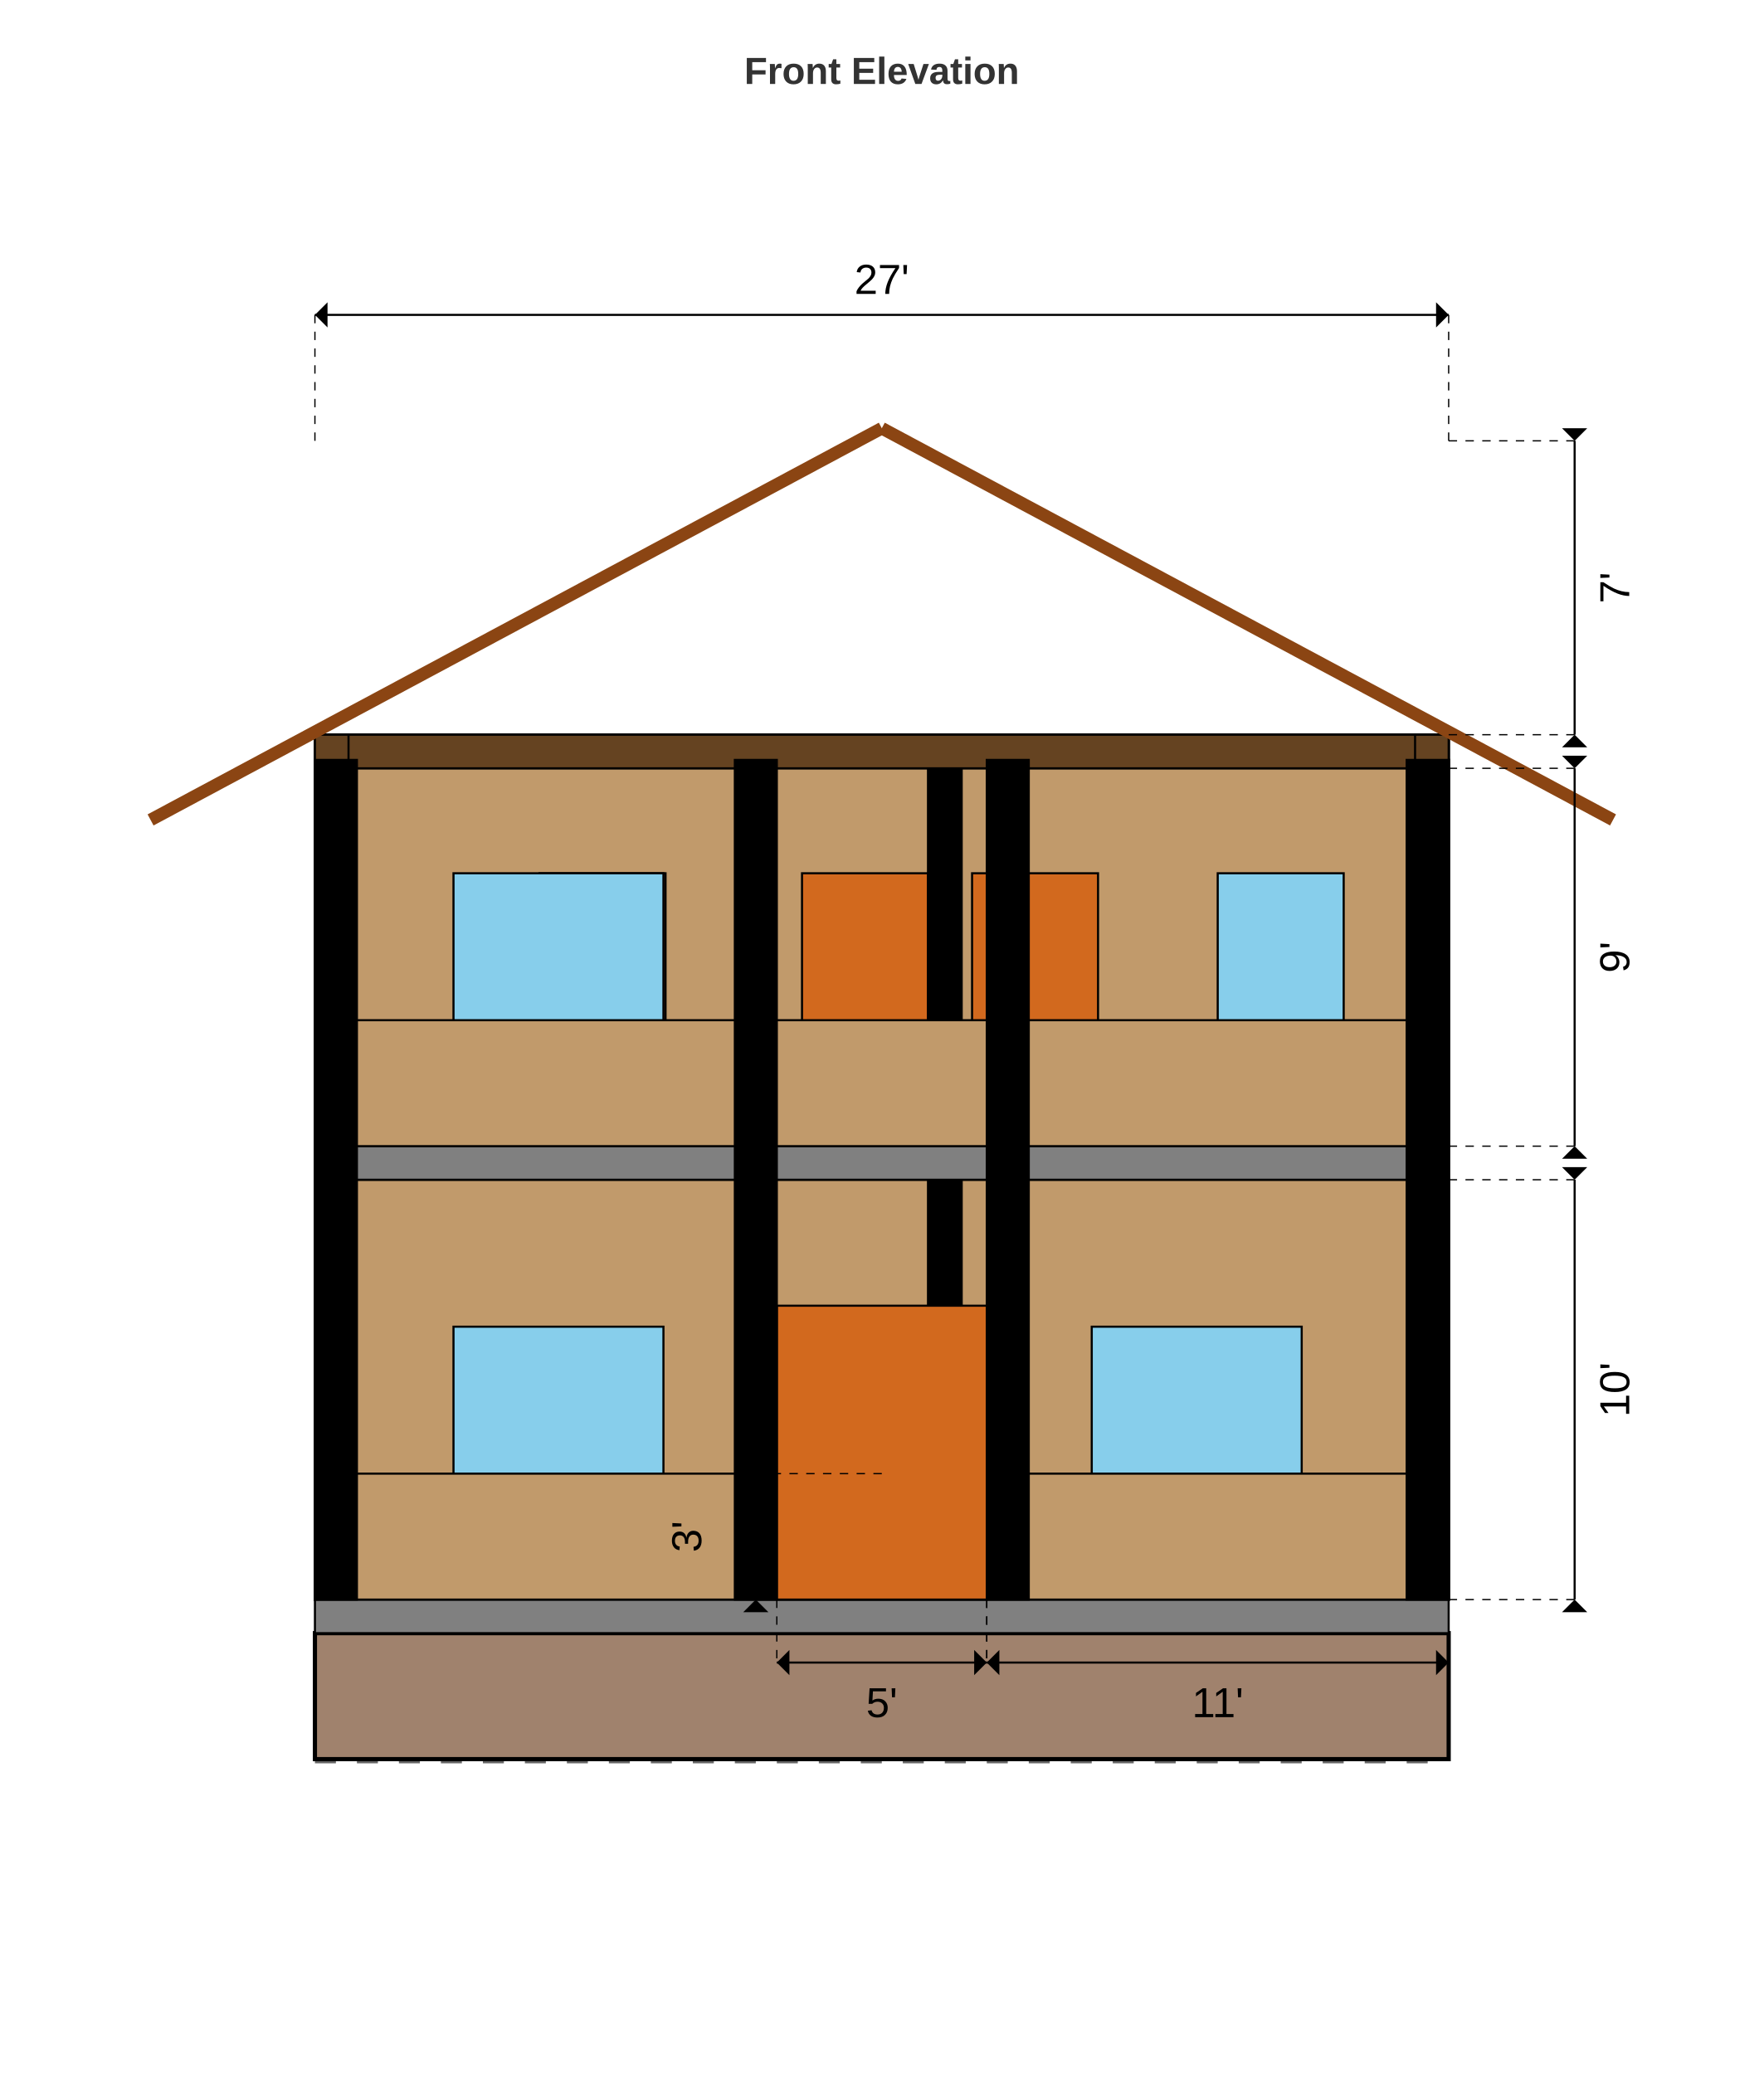
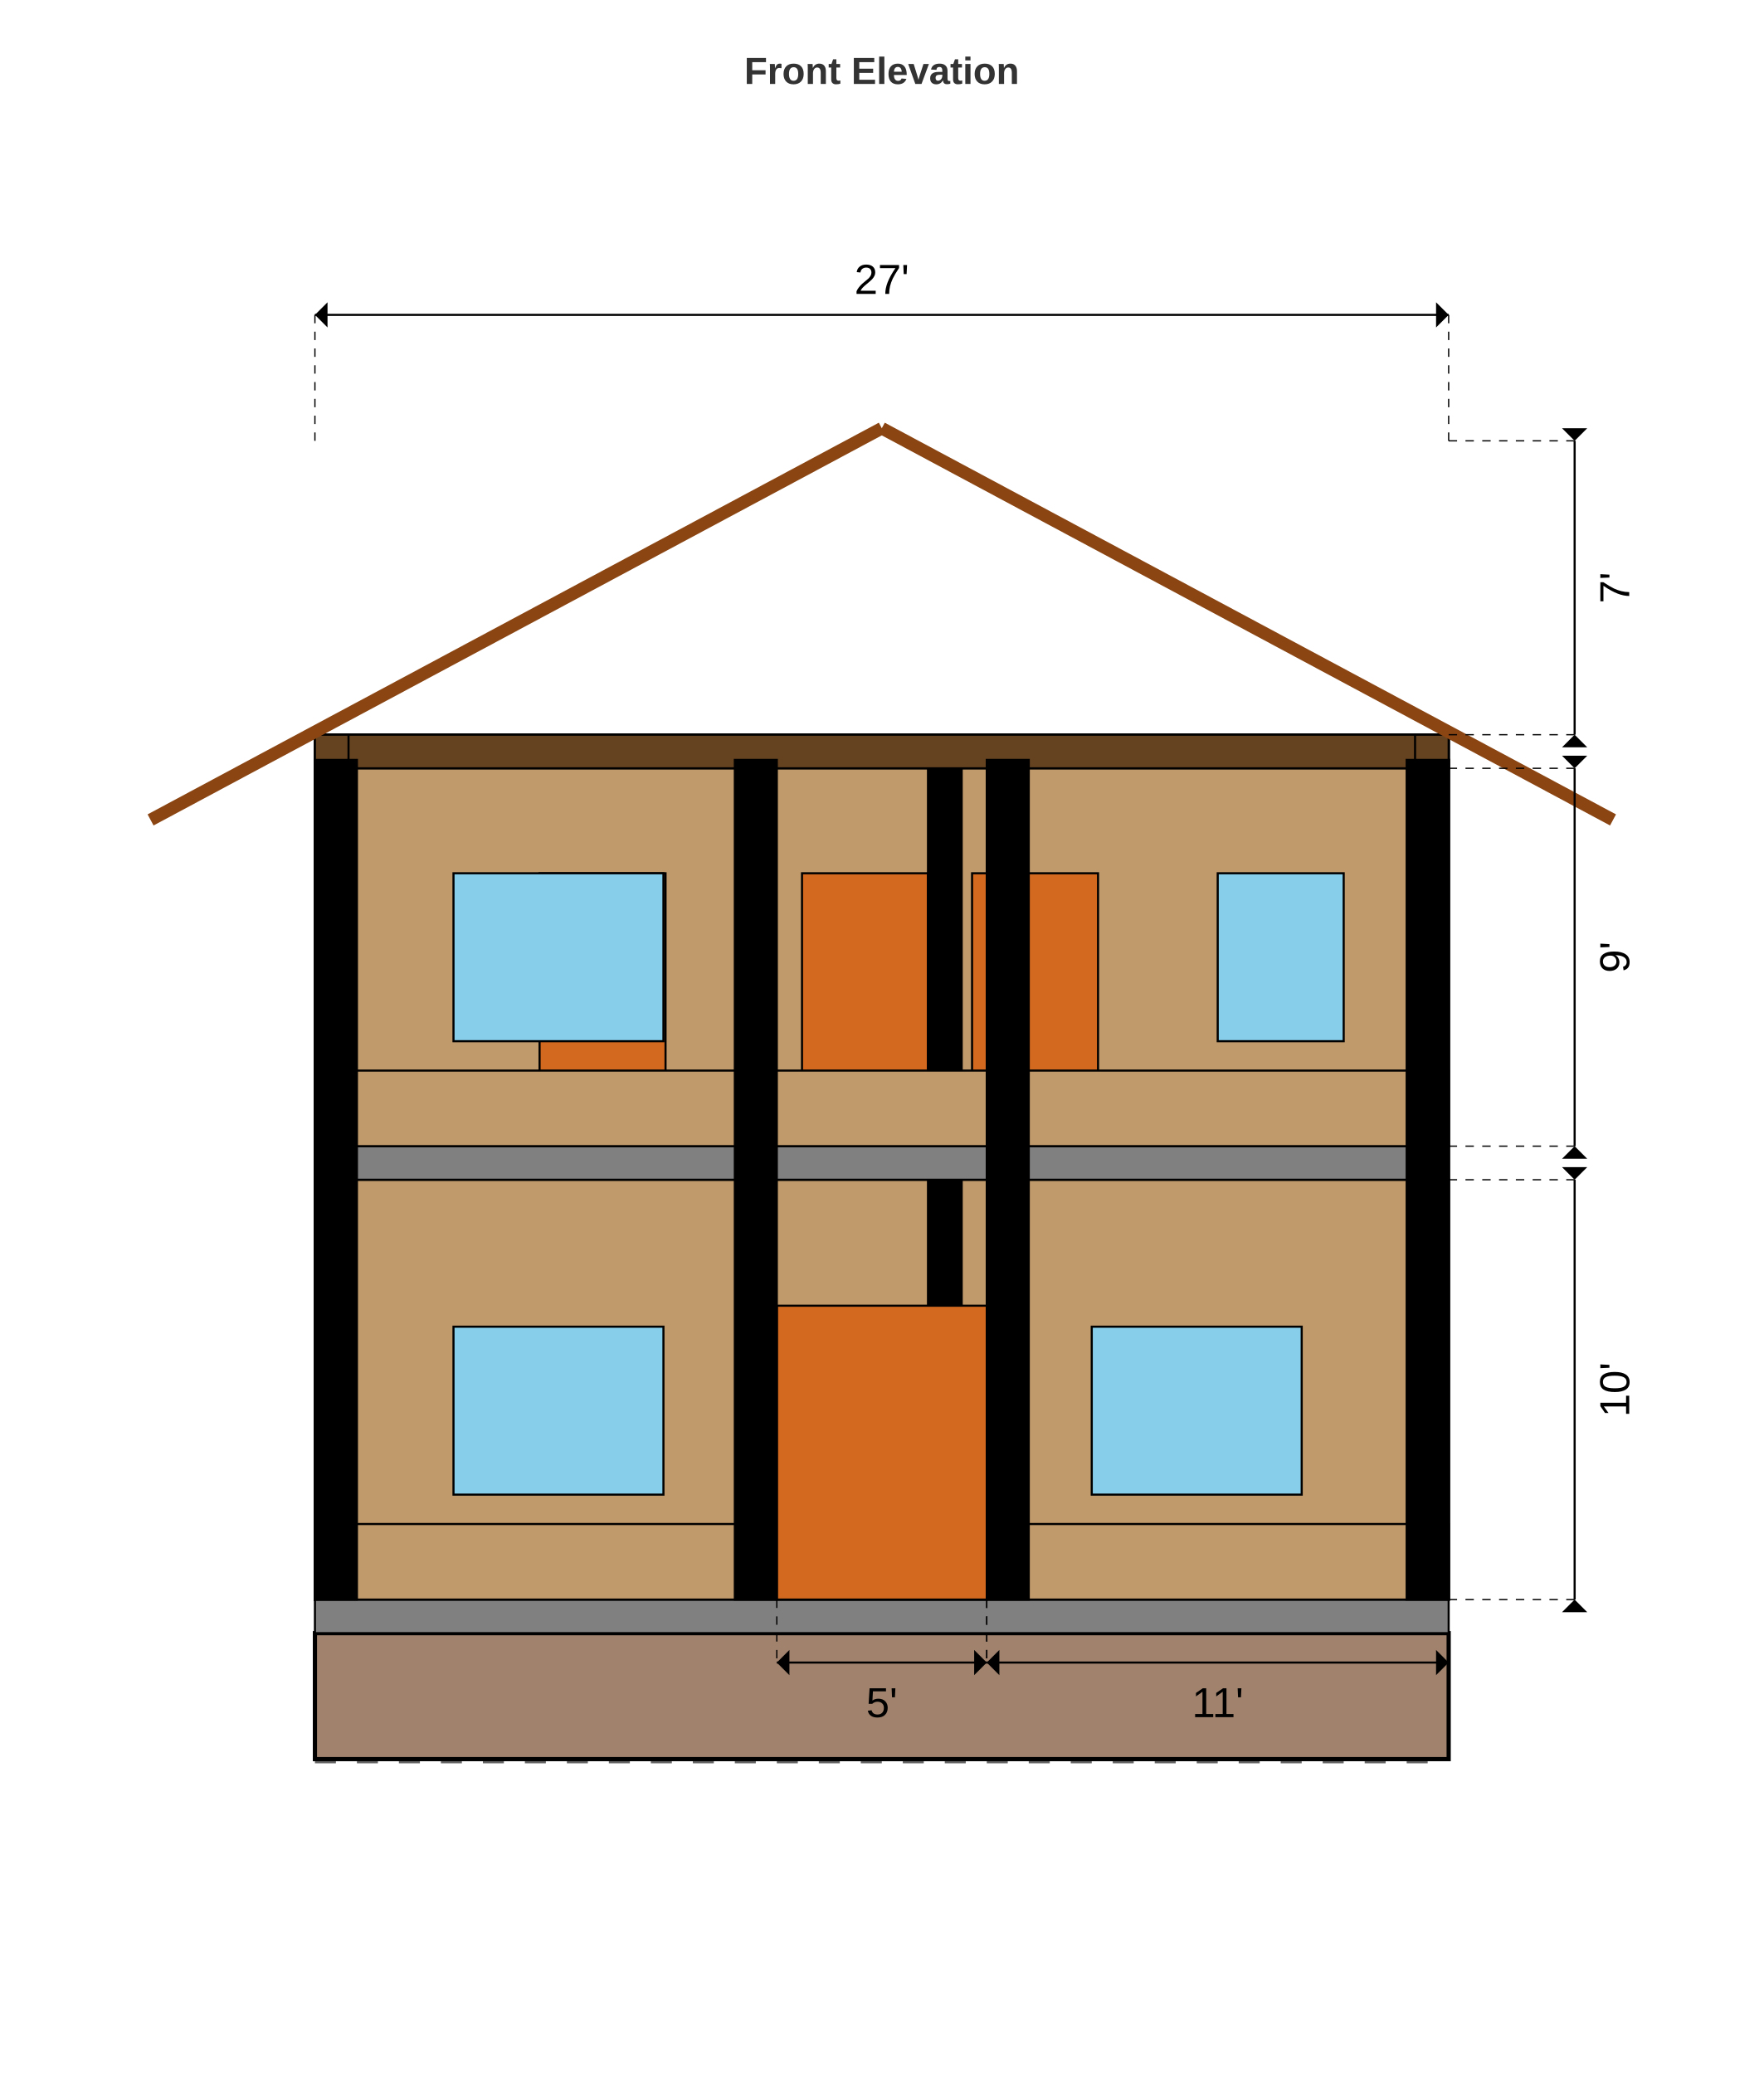
<svg xmlns="http://www.w3.org/2000/svg" width="840.0" height="988.0" viewBox="0 0 840.0 988.0">
  <defs>
    <style>
        text { font-family: Arial, sans-serif; }
    </style>
  </defs>
  <g transform="translate(150, 210) scale(2.0, 2.0)">
    <line x1="0" y1="314.0" x2="270" y2="314.0" stroke="#666" stroke-width="2" stroke-dasharray="5,5" />
    <rect x="0" y="284.0" width="270" height="30.0" fill="#A0826D" stroke="#000" stroke-width="1" />
    <rect x="0" y="176.0" width="270" height="100.0" fill="#C19A6B" stroke="#000" stroke-width="0.5" />
    <rect x="96.5" y="211.0" width="75" height="65.0" fill="#D2691E" stroke="#000" stroke-width="0.5" />
    <rect x="186" y="211.0" width="60" height="40.0" fill="#87CEEB" stroke="#000" stroke-width="0.5" />
    <rect x="22.5" y="211.0" width="60" height="40.0" fill="#87CEEB" stroke="#000" stroke-width="0.5" />
    <rect x="0" y="78.0" width="270" height="90.0" fill="#C19A6B" stroke="#000" stroke-width="0.5" />
    <rect x="186" y="103.0" width="60" height="60.0" fill="#87CEEB" stroke="#000" stroke-width="0.5" />
    <rect x="101.5" y="103.0" width="65" height="60.0" fill="#87CEEB" stroke="#000" stroke-width="0.5" />
    <rect x="22.5" y="103.0" width="60" height="60.0" fill="#87CEEB" stroke="#000" stroke-width="0.5" />
    <rect x="8" y="168.0" width="254" height="8.0" fill="#654321" stroke="#000" stroke-width="0.5" />
    <rect x="171.5" y="76.0" width="10" height="200.0" fill="#000" stroke="#000" stroke-width="0.5" />
    <rect x="86.5" y="76.0" width="10" height="200.0" fill="#000" stroke="#000" stroke-width="0.5" />
    <rect x="0" y="70.0" width="270" height="8.0" fill="#654321" stroke="#000" stroke-width="0.5" />
    <rect x="262.0" y="76.0" width="8" height="200.0" fill="#000" stroke="#000" stroke-width="0.5" />
    <rect x="0.0" y="76.0" width="8" height="200.0" fill="#000" stroke="#000" stroke-width="0.5" />
    <rect x="0" y="168.0" width="8" height="8.0" fill="#654321" stroke="#000" stroke-width="0.5" />
    <rect x="0" y="176.0" width="94" height="100.0" fill="#C19A6B" stroke="#000" stroke-width="0.5" />
    <rect x="0" y="78.0" width="94" height="90.0" fill="#C19A6B" stroke="#000" stroke-width="0.5" />
    <rect x="53.5" y="103.0" width="30" height="65.0" fill="#D2691E" stroke="#000" stroke-width="0.5" />
    <rect x="94" y="176.0" width="40" height="100.0" fill="#C19A6B" stroke="#000" stroke-width="0.5" />
    <rect x="222.0" y="76.0" width="8" height="200.0" fill="#000" stroke="#000" stroke-width="0.5" />
    <rect x="83.75" y="76.0" width="12.5" height="200.0" fill="#000" stroke="#000" stroke-width="0.5" />
    <rect x="0" y="70.0" width="270" height="8.0" fill="#654321" stroke="#000" stroke-width="0.5" />
    <rect x="262.0" y="76.0" width="8" height="200.0" fill="#000" stroke="#000" stroke-width="0.5" />
    <rect x="0.0" y="76.0" width="8" height="200.0" fill="#000" stroke="#000" stroke-width="0.5" />
    <rect x="8" y="78.0" width="78" height="90.0" fill="#C19A6B" stroke="#000" stroke-width="0.5" />
    <rect x="0" y="168.0" width="230" height="8.0" fill="#808080" stroke="#000" stroke-width="0.5" />
    <rect x="262" y="168.0" width="8" height="8.0" fill="#654321" stroke="#000" stroke-width="0.5" />
    <g class="staircase-elevation">
      <line x1="232.0" y1="276.0" x2="232.0" y2="271.0" stroke="#000" stroke-width="0.5" />
      <line x1="232.0" y1="271.0" x2="233.5" y2="271.0" stroke="#000" stroke-width="0.5" />
      <rect x="232.0" y="271.0" width="1.5" height="5.0" fill="#C19A6B" opacity="0.7" />
      <line x1="233.5" y1="271.0" x2="233.5" y2="266.0" stroke="#000" stroke-width="0.5" />
      <line x1="233.5" y1="266.0" x2="235.0" y2="266.0" stroke="#000" stroke-width="0.5" />
      <rect x="233.5" y="266.0" width="1.5" height="5.0" fill="#C19A6B" opacity="0.7" />
      <line x1="235.0" y1="266.0" x2="235.0" y2="261.0" stroke="#000" stroke-width="0.5" />
      <line x1="235.0" y1="261.0" x2="236.5" y2="261.0" stroke="#000" stroke-width="0.5" />
      <rect x="235.0" y="261.0" width="1.5" height="5.0" fill="#C19A6B" opacity="0.7" />
      <line x1="236.5" y1="261.0" x2="236.5" y2="256.0" stroke="#000" stroke-width="0.5" />
      <line x1="236.5" y1="256.0" x2="238.0" y2="256.0" stroke="#000" stroke-width="0.5" />
      <rect x="236.5" y="256.0" width="1.5" height="5.0" fill="#C19A6B" opacity="0.7" />
      <line x1="238.0" y1="256.0" x2="238.0" y2="251.0" stroke="#000" stroke-width="0.5" />
      <line x1="238.0" y1="251.0" x2="239.5" y2="251.0" stroke="#000" stroke-width="0.5" />
      <rect x="238.0" y="251.0" width="1.5" height="5.0" fill="#C19A6B" opacity="0.7" />
      <line x1="239.5" y1="251.0" x2="239.5" y2="246.0" stroke="#000" stroke-width="0.5" />
      <line x1="239.5" y1="246.0" x2="241.0" y2="246.0" stroke="#000" stroke-width="0.5" />
      <rect x="239.5" y="246.0" width="1.5" height="5.0" fill="#C19A6B" opacity="0.7" />
      <line x1="241.0" y1="246.0" x2="241.0" y2="241.0" stroke="#000" stroke-width="0.5" />
      <line x1="241.0" y1="241.0" x2="242.5" y2="241.0" stroke="#000" stroke-width="0.5" />
      <rect x="241.0" y="241.0" width="1.5" height="5.0" fill="#C19A6B" opacity="0.7" />
      <line x1="242.5" y1="241.0" x2="242.5" y2="236.0" stroke="#000" stroke-width="0.5" />
      <line x1="242.5" y1="236.0" x2="244.0" y2="236.0" stroke="#000" stroke-width="0.5" />
      <rect x="242.5" y="236.0" width="1.5" height="5.0" fill="#C19A6B" opacity="0.7" />
      <line x1="244.0" y1="236.0" x2="244.0" y2="231.0" stroke="#000" stroke-width="0.5" />
      <line x1="244.0" y1="231.0" x2="245.5" y2="231.0" stroke="#000" stroke-width="0.5" />
      <rect x="244.0" y="231.0" width="1.5" height="5.0" fill="#C19A6B" opacity="0.7" />
      <line x1="245.5" y1="231.0" x2="245.5" y2="226.0" stroke="#000" stroke-width="0.5" />
      <line x1="245.5" y1="226.0" x2="247.0" y2="226.0" stroke="#000" stroke-width="0.5" />
      <rect x="245.5" y="226.0" width="1.5" height="5.0" fill="#C19A6B" opacity="0.7" />
      <line x1="247.0" y1="226.0" x2="247.0" y2="221.0" stroke="#000" stroke-width="0.5" />
      <line x1="247.0" y1="221.0" x2="248.5" y2="221.0" stroke="#000" stroke-width="0.5" />
      <rect x="247.0" y="221.0" width="1.5" height="5.0" fill="#C19A6B" opacity="0.7" />
      <line x1="248.5" y1="221.0" x2="248.5" y2="216.0" stroke="#000" stroke-width="0.5" />
      <line x1="248.5" y1="216.0" x2="250.0" y2="216.0" stroke="#000" stroke-width="0.5" />
      <rect x="248.5" y="216.0" width="1.5" height="5.0" fill="#C19A6B" opacity="0.7" />
      <line x1="250.0" y1="216.0" x2="250.0" y2="211.0" stroke="#000" stroke-width="0.5" />
      <line x1="250.0" y1="211.0" x2="251.5" y2="211.0" stroke="#000" stroke-width="0.5" />
      <rect x="250.0" y="211.0" width="1.5" height="5.0" fill="#C19A6B" opacity="0.7" />
      <line x1="251.5" y1="211.0" x2="251.5" y2="206.0" stroke="#000" stroke-width="0.5" />
      <line x1="251.5" y1="206.0" x2="253.0" y2="206.0" stroke="#000" stroke-width="0.5" />
      <rect x="251.5" y="206.0" width="1.5" height="5.0" fill="#C19A6B" opacity="0.7" />
      <line x1="253.0" y1="206.0" x2="253.0" y2="201.0" stroke="#000" stroke-width="0.5" />
      <line x1="253.0" y1="201.0" x2="254.5" y2="201.0" stroke="#000" stroke-width="0.5" />
      <rect x="253.0" y="201.0" width="1.5" height="5.0" fill="#C19A6B" opacity="0.7" />
      <line x1="254.5" y1="201.0" x2="254.5" y2="196.0" stroke="#000" stroke-width="0.5" />
      <line x1="254.5" y1="196.0" x2="256.0" y2="196.0" stroke="#000" stroke-width="0.5" />
      <rect x="254.5" y="196.0" width="1.5" height="5.0" fill="#C19A6B" opacity="0.7" />
      <line x1="256.0" y1="196.0" x2="256.0" y2="191.0" stroke="#000" stroke-width="0.5" />
      <line x1="256.0" y1="191.0" x2="257.5" y2="191.0" stroke="#000" stroke-width="0.5" />
      <rect x="256.0" y="191.0" width="1.5" height="5.0" fill="#C19A6B" opacity="0.7" />
      <line x1="257.5" y1="191.0" x2="257.5" y2="186.0" stroke="#000" stroke-width="0.5" />
      <line x1="257.5" y1="186.0" x2="259.0" y2="186.0" stroke="#000" stroke-width="0.5" />
      <rect x="257.5" y="186.0" width="1.5" height="5.0" fill="#C19A6B" opacity="0.7" />
      <line x1="259.0" y1="186.0" x2="259.0" y2="181.0" stroke="#000" stroke-width="0.5" />
      <line x1="259.0" y1="181.0" x2="260.5" y2="181.0" stroke="#000" stroke-width="0.5" />
      <rect x="259.0" y="181.0" width="1.5" height="5.0" fill="#C19A6B" opacity="0.7" />
      <line x1="260.5" y1="181.0" x2="260.5" y2="176.0" stroke="#000" stroke-width="0.5" />
      <line x1="260.5" y1="176.0" x2="262.0" y2="176.0" stroke="#000" stroke-width="0.5" />
      <rect x="260.5" y="176.0" width="1.5" height="5.0" fill="#C19A6B" opacity="0.7" />
      <line x1="262.0" y1="176.0" x2="262.0" y2="276.0" stroke="#000" stroke-width="0.5" />
      <line x1="232" y1="276.0" x2="262.0" y2="276.0" stroke="#000" stroke-width="0.5" />
    </g>
    <rect x="146" y="176.0" width="124" height="100.0" fill="#C19A6B" stroke="#000" stroke-width="0.5" />
    <rect x="156.5" y="211.0" width="30" height="65.0" fill="#D2691E" stroke="#000" stroke-width="0.5" />
    <rect x="0" y="176.0" width="154" height="100.0" fill="#C19A6B" stroke="#000" stroke-width="0.5" />
    <rect x="113.5" y="211.0" width="30" height="65.0" fill="#D2691E" stroke="#000" stroke-width="0.5" />
    <rect x="146" y="78.0" width="124" height="90.0" fill="#C19A6B" stroke="#000" stroke-width="0.5" />
    <rect x="156.5" y="103.0" width="30" height="65.0" fill="#D2691E" stroke="#000" stroke-width="0.5" />
    <rect x="0" y="78.0" width="154" height="90.0" fill="#C19A6B" stroke="#000" stroke-width="0.5" />
    <rect x="113.5" y="103.0" width="30" height="65.0" fill="#D2691E" stroke="#000" stroke-width="0.5" />
    <rect x="0" y="70.0" width="270" height="8.0" fill="#654321" stroke="#000" stroke-width="0.5" />
    <rect x="257.55" y="76.0" width="12.5" height="200.0" fill="#000" stroke="#000" stroke-width="0.5" />
    <rect x="-0.05" y="76.0" width="12.5" height="200.0" fill="#000" stroke="#000" stroke-width="0.5" />
    <rect x="146.0" y="76.0" width="8" height="200.0" fill="#000" stroke="#000" stroke-width="0.5" />
    <rect x="0" y="70.0" width="270" height="8.0" fill="#654321" stroke="#000" stroke-width="0.5" />
    <rect x="146" y="176.0" width="124" height="100.0" fill="#C19A6B" stroke="#000" stroke-width="0.5" />
    <rect x="185" y="211.0" width="50" height="40.0" fill="#87CEEB" stroke="#000" stroke-width="0.5" />
    <rect x="0" y="176.0" width="154" height="100.0" fill="#C19A6B" stroke="#000" stroke-width="0.5" />
    <rect x="116" y="211.0" width="30" height="65.0" fill="#D2691E" stroke="#000" stroke-width="0.5" />
    <rect x="33" y="211.0" width="50" height="40.0" fill="#87CEEB" stroke="#000" stroke-width="0.5" />
    <rect x="146" y="78.0" width="124" height="90.0" fill="#C19A6B" stroke="#000" stroke-width="0.5" />
    <rect x="156.5" y="103.0" width="30" height="65.0" fill="#D2691E" stroke="#000" stroke-width="0.5" />
    <rect x="215" y="103.0" width="30" height="40.0" fill="#87CEEB" stroke="#000" stroke-width="0.5" />
    <rect x="0" y="78.0" width="154" height="90.0" fill="#C19A6B" stroke="#000" stroke-width="0.5" />
    <rect x="116" y="103.0" width="30" height="65.0" fill="#D2691E" stroke="#000" stroke-width="0.5" />
    <rect x="53.5" y="103.0" width="30" height="65.0" fill="#D2691E" stroke="#000" stroke-width="0.5" />
    <rect x="33" y="103.0" width="50" height="40.0" fill="#87CEEB" stroke="#000" stroke-width="0.5" />
    <rect x="262.0" y="76.0" width="8" height="200.0" fill="#000" stroke="#000" stroke-width="0.5" />
    <rect x="146.0" y="76.0" width="8" height="200.0" fill="#000" stroke="#000" stroke-width="0.5" />
    <rect x="0.0" y="76.0" width="8" height="200.0" fill="#000" stroke="#000" stroke-width="0.5" />
    <rect x="0" y="70.0" width="270" height="8.0" fill="#654321" stroke="#000" stroke-width="0.5" />
    <rect x="262" y="70.0" width="8" height="8.0" fill="#654321" stroke="#000" stroke-width="0.5" />
    <rect x="0" y="70.0" width="8" height="8.0" fill="#654321" stroke="#000" stroke-width="0.5" />
    <rect x="0" y="276.0" width="270" height="8.0" fill="#808080" stroke="#000" stroke-width="0.5" />
    <rect x="0" y="168.0" width="270" height="8.0" fill="#808080" stroke="#000" stroke-width="0.5" />
-     <rect x="0" y="246.0" width="270" height="30.0" fill="#C19A6B" stroke="#000" stroke-width="0.5" />
+     <rect x="0" y="258.0" width="270" height="18.0" fill="#C19A6B" stroke="#000" stroke-width="0.5" />
    <rect x="110" y="206.0" width="50" height="70.0" fill="#D2691E" stroke="#000" stroke-width="0.5" />
-     <rect x="0" y="138.0" width="270" height="30.0" fill="#C19A6B" stroke="#000" stroke-width="0.5" />
+     <rect x="0" y="150.0" width="270" height="18.0" fill="#C19A6B" stroke="#000" stroke-width="0.5" />
    <rect x="260.0" y="76.0" width="10" height="200.0" fill="#000" stroke="#000" stroke-width="0.5" />
    <rect x="160.0" y="76.0" width="10" height="200.0" fill="#000" stroke="#000" stroke-width="0.5" />
    <rect x="100.0" y="76.0" width="10" height="200.0" fill="#000" stroke="#000" stroke-width="0.5" />
    <rect x="0.0" y="76.0" width="10" height="200.0" fill="#000" stroke="#000" stroke-width="0.5" />
    <line x1="309.142" y1="90.296" x2="135.0" y2="-3.0" stroke="#8B4513" stroke-width="3" />
    <line x1="135.0" y1="-3.0" x2="-39.142" y2="90.296" stroke="#8B4513" stroke-width="3" />
    <g class="dimension">
      <line x1="300" y1="276.0" x2="300" y2="176.0" stroke="#000" stroke-width="0.5" />
      <line x1="270" y1="276.0" x2="300" y2="276.0" stroke="#000" stroke-width="0.3" stroke-dasharray="2,2" />
      <line x1="270" y1="176.0" x2="300" y2="176.0" stroke="#000" stroke-width="0.3" stroke-dasharray="2,2" />
      <polygon points="300,276.0 297,279.0 303,279.0" fill="#000" />
      <polygon points="300,176.0 297,173.0 303,173.0" fill="#000" />
      <text x="313" y="226.0" text-anchor="middle" font-size="10" fill="#000" transform="rotate(-90 313 226.0)">10'</text>
    </g>
    <g class="dimension">
      <line x1="300" y1="168.0" x2="300" y2="78.0" stroke="#000" stroke-width="0.5" />
      <line x1="270" y1="168.0" x2="300" y2="168.0" stroke="#000" stroke-width="0.3" stroke-dasharray="2,2" />
      <line x1="270" y1="78.0" x2="300" y2="78.0" stroke="#000" stroke-width="0.3" stroke-dasharray="2,2" />
      <polygon points="300,168.0 297,171.0 303,171.0" fill="#000" />
      <polygon points="300,78.0 297,75.0 303,75.0" fill="#000" />
      <text x="313" y="123.0" text-anchor="middle" font-size="10" fill="#000" transform="rotate(-90 313 123.0)">9'</text>
    </g>
    <g class="dimension">
      <line x1="300" y1="70.0" x2="300" y2="0.0" stroke="#000" stroke-width="0.5" />
      <line x1="270" y1="70.0" x2="300" y2="70.0" stroke="#000" stroke-width="0.3" stroke-dasharray="2,2" />
      <line x1="270" y1="0.0" x2="300" y2="0.0" stroke="#000" stroke-width="0.3" stroke-dasharray="2,2" />
      <polygon points="300,70.0 297,73.0 303,73.0" fill="#000" />
      <polygon points="300,0.0 297,-3.0 303,-3.0" fill="#000" />
      <text x="313" y="35.0" text-anchor="middle" font-size="10" fill="#000" transform="rotate(-90 313 35.0)">7'</text>
    </g>
    <g class="dimension">
      <line x1="0" y1="-30.0" x2="270" y2="-30.0" stroke="#000" stroke-width="0.5" />
      <line x1="0" y1="0.0" x2="0" y2="-30.0" stroke="#000" stroke-width="0.3" stroke-dasharray="2,2" />
      <line x1="270" y1="0.0" x2="270" y2="-30.0" stroke="#000" stroke-width="0.3" stroke-dasharray="2,2" />
      <polygon points="0,-30.0 3,-33.0 3,-27.0" fill="#000" />
      <polygon points="270,-30.0 267,-33.0 267,-27.0" fill="#000" />
      <text x="135.0" y="-35.0" text-anchor="middle" font-size="10" fill="#000">27'</text>
    </g>
    <g class="dimension">
      <line x1="160" y1="291.0" x2="270" y2="291.0" stroke="#000" stroke-width="0.5" />
      <line x1="160" y1="276.0" x2="160" y2="291.0" stroke="#000" stroke-width="0.3" stroke-dasharray="2,2" />
      <line x1="270" y1="276.0" x2="270" y2="291.0" stroke="#000" stroke-width="0.3" stroke-dasharray="2,2" />
      <polygon points="160,291.0 163,288.0 163,294.0" fill="#000" />
      <polygon points="270,291.0 267,288.0 267,294.0" fill="#000" />
      <text x="215.0" y="304.0" text-anchor="middle" font-size="10" fill="#000">11'</text>
    </g>
    <g class="dimension">
      <line x1="110" y1="291.0" x2="160" y2="291.0" stroke="#000" stroke-width="0.5" />
      <line x1="110" y1="276.0" x2="110" y2="291.0" stroke="#000" stroke-width="0.3" stroke-dasharray="2,2" />
      <line x1="160" y1="276.0" x2="160" y2="291.0" stroke="#000" stroke-width="0.3" stroke-dasharray="2,2" />
      <polygon points="110,291.0 113,288.0 113,294.0" fill="#000" />
      <polygon points="160,291.0 157,288.0 157,294.0" fill="#000" />
      <text x="135.0" y="304.0" text-anchor="middle" font-size="10" fill="#000">5'</text>
    </g>
-     <g class="dimension">
-       <line x1="105.0" y1="276.0" x2="105.0" y2="246.0" stroke="#000" stroke-width="0.5" />
-       <line x1="135.0" y1="276.0" x2="105.0" y2="276.0" stroke="#000" stroke-width="0.3" stroke-dasharray="2,2" />
-       <line x1="135.0" y1="246.0" x2="105.0" y2="246.0" stroke="#000" stroke-width="0.3" stroke-dasharray="2,2" />
-       <polygon points="105.0,276.0 102.0,279.0 108.0,279.0" fill="#000" />
-       <polygon points="105.0,246.0 102.0,243.0 108.0,243.0" fill="#000" />
-       <text x="92.0" y="261.0" text-anchor="middle" font-size="10" fill="#000" transform="rotate(-90 92.0 261.0)">3'</text>
-     </g>
  </g>
  <text x="420.0" y="40.0" text-anchor="middle" font-size="18" font-weight="bold" fill="#333">Front Elevation</text>
</svg>
